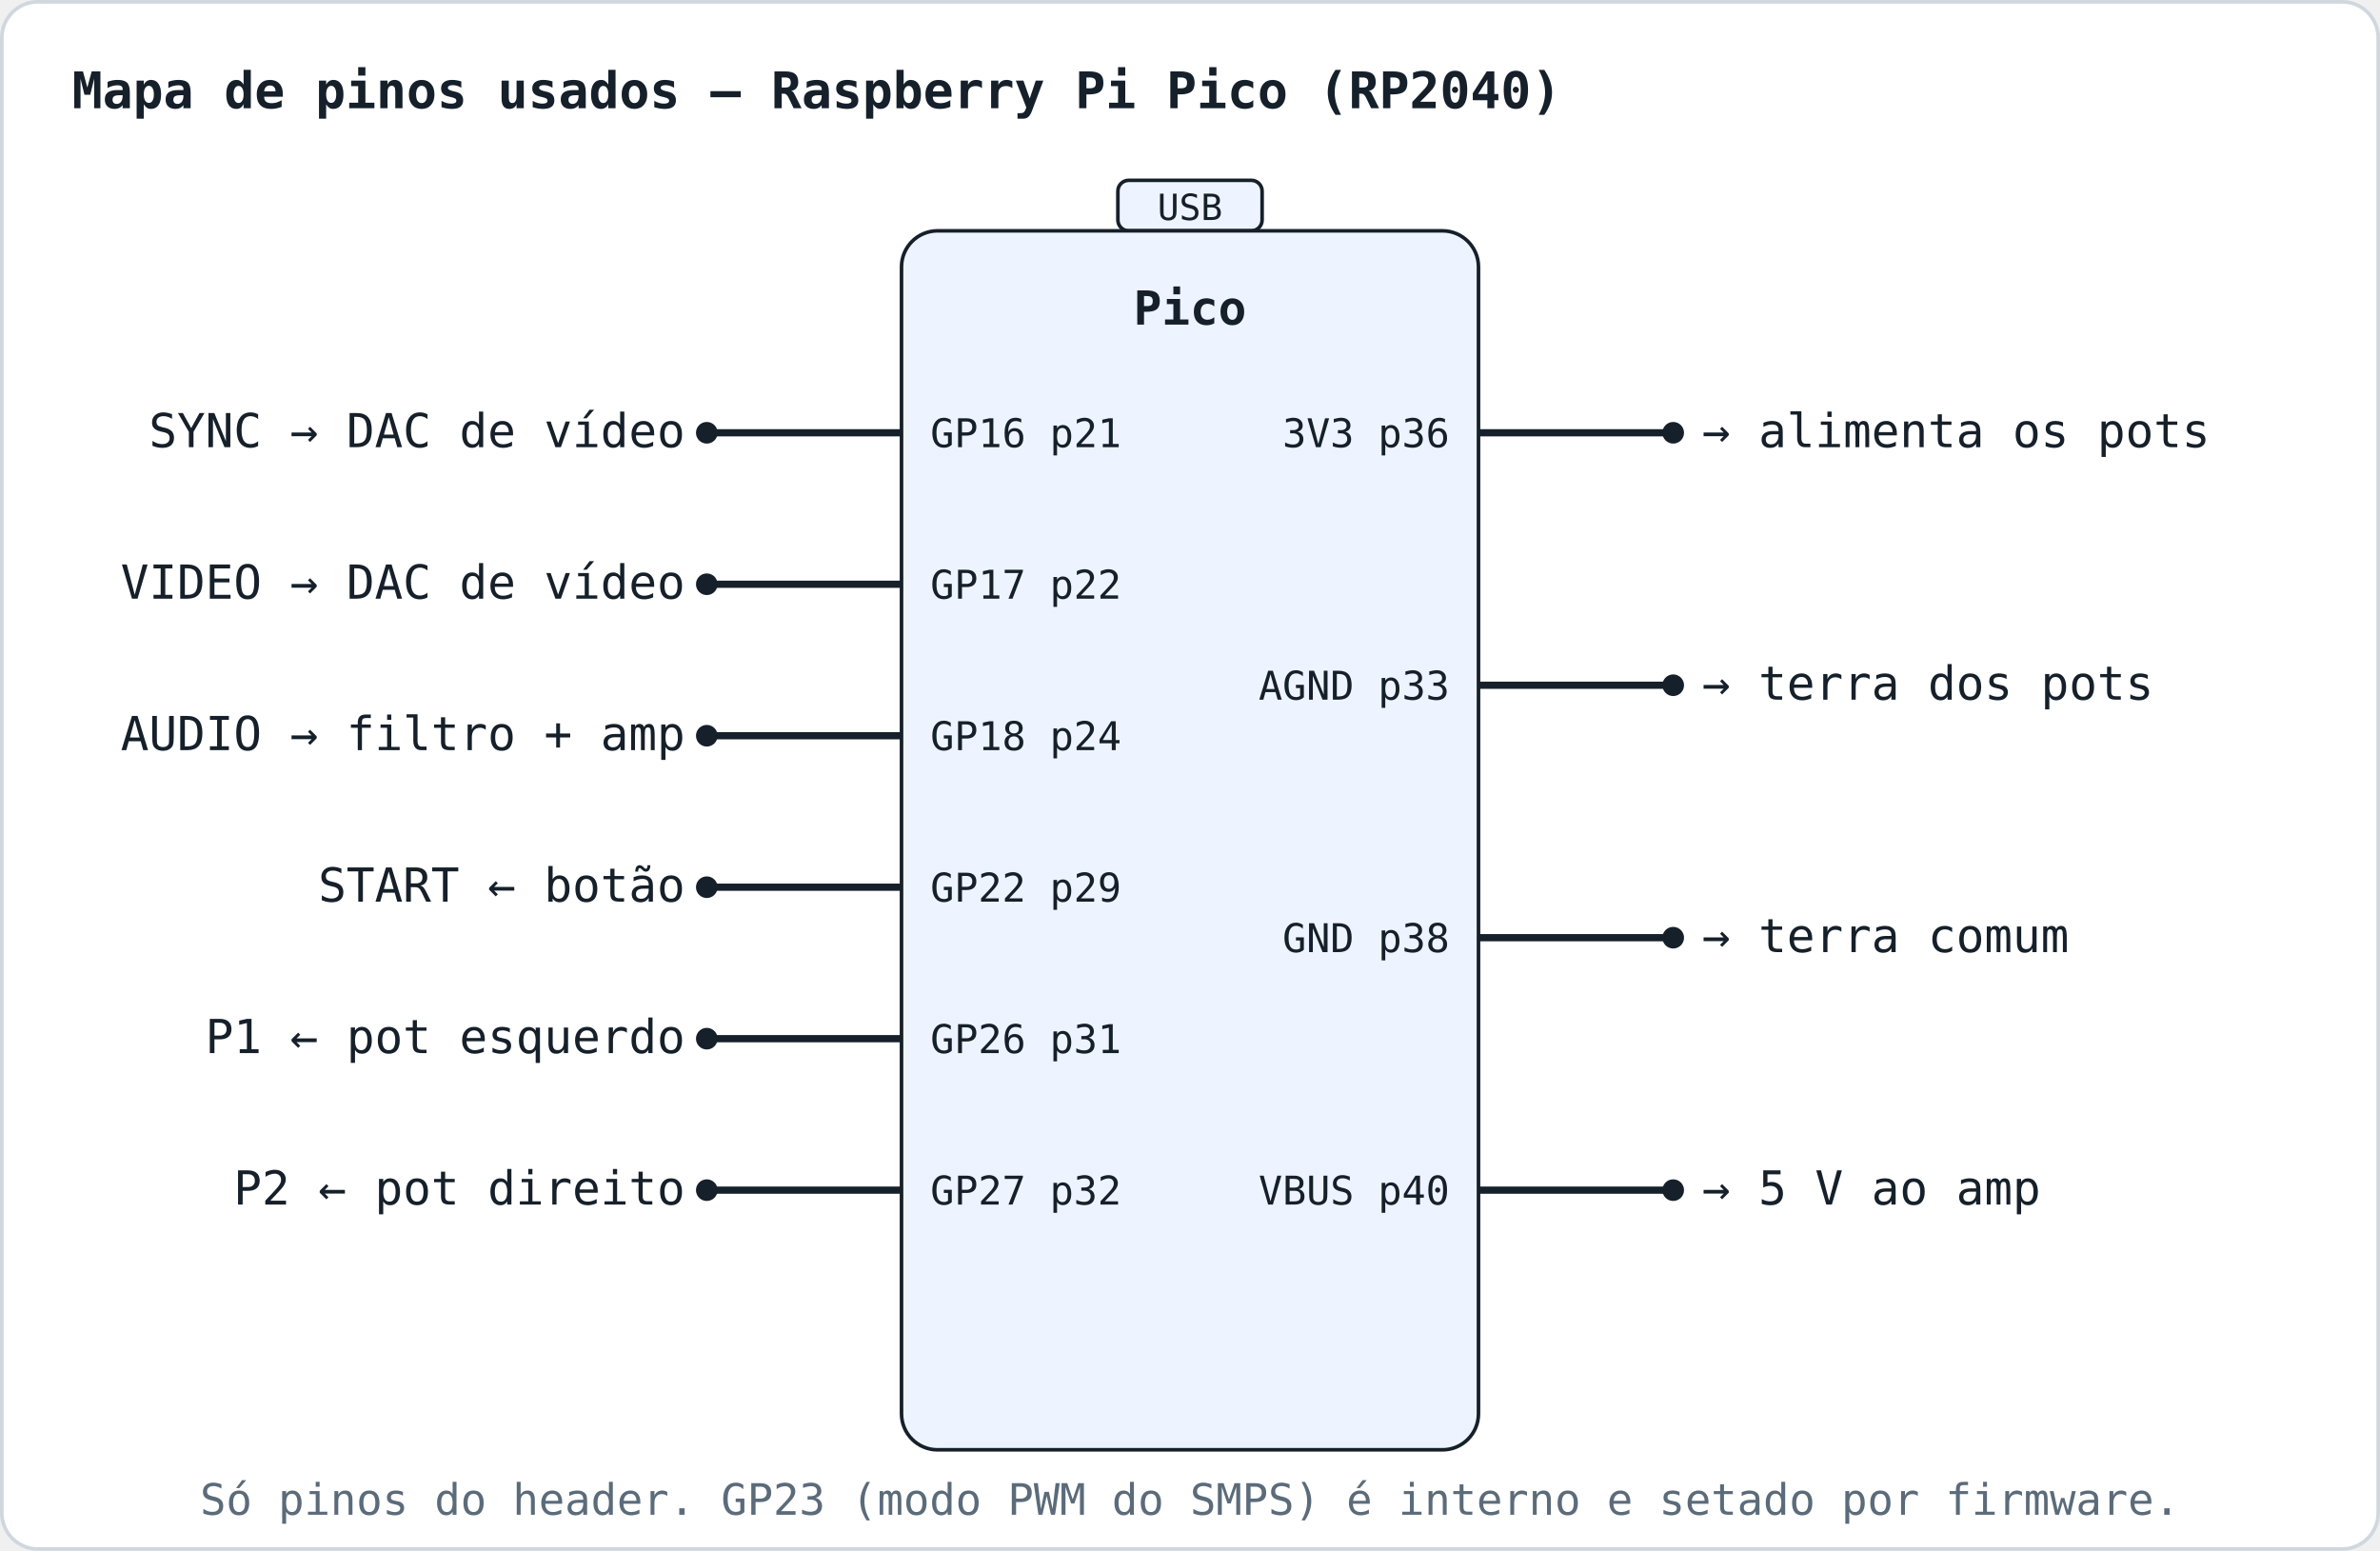
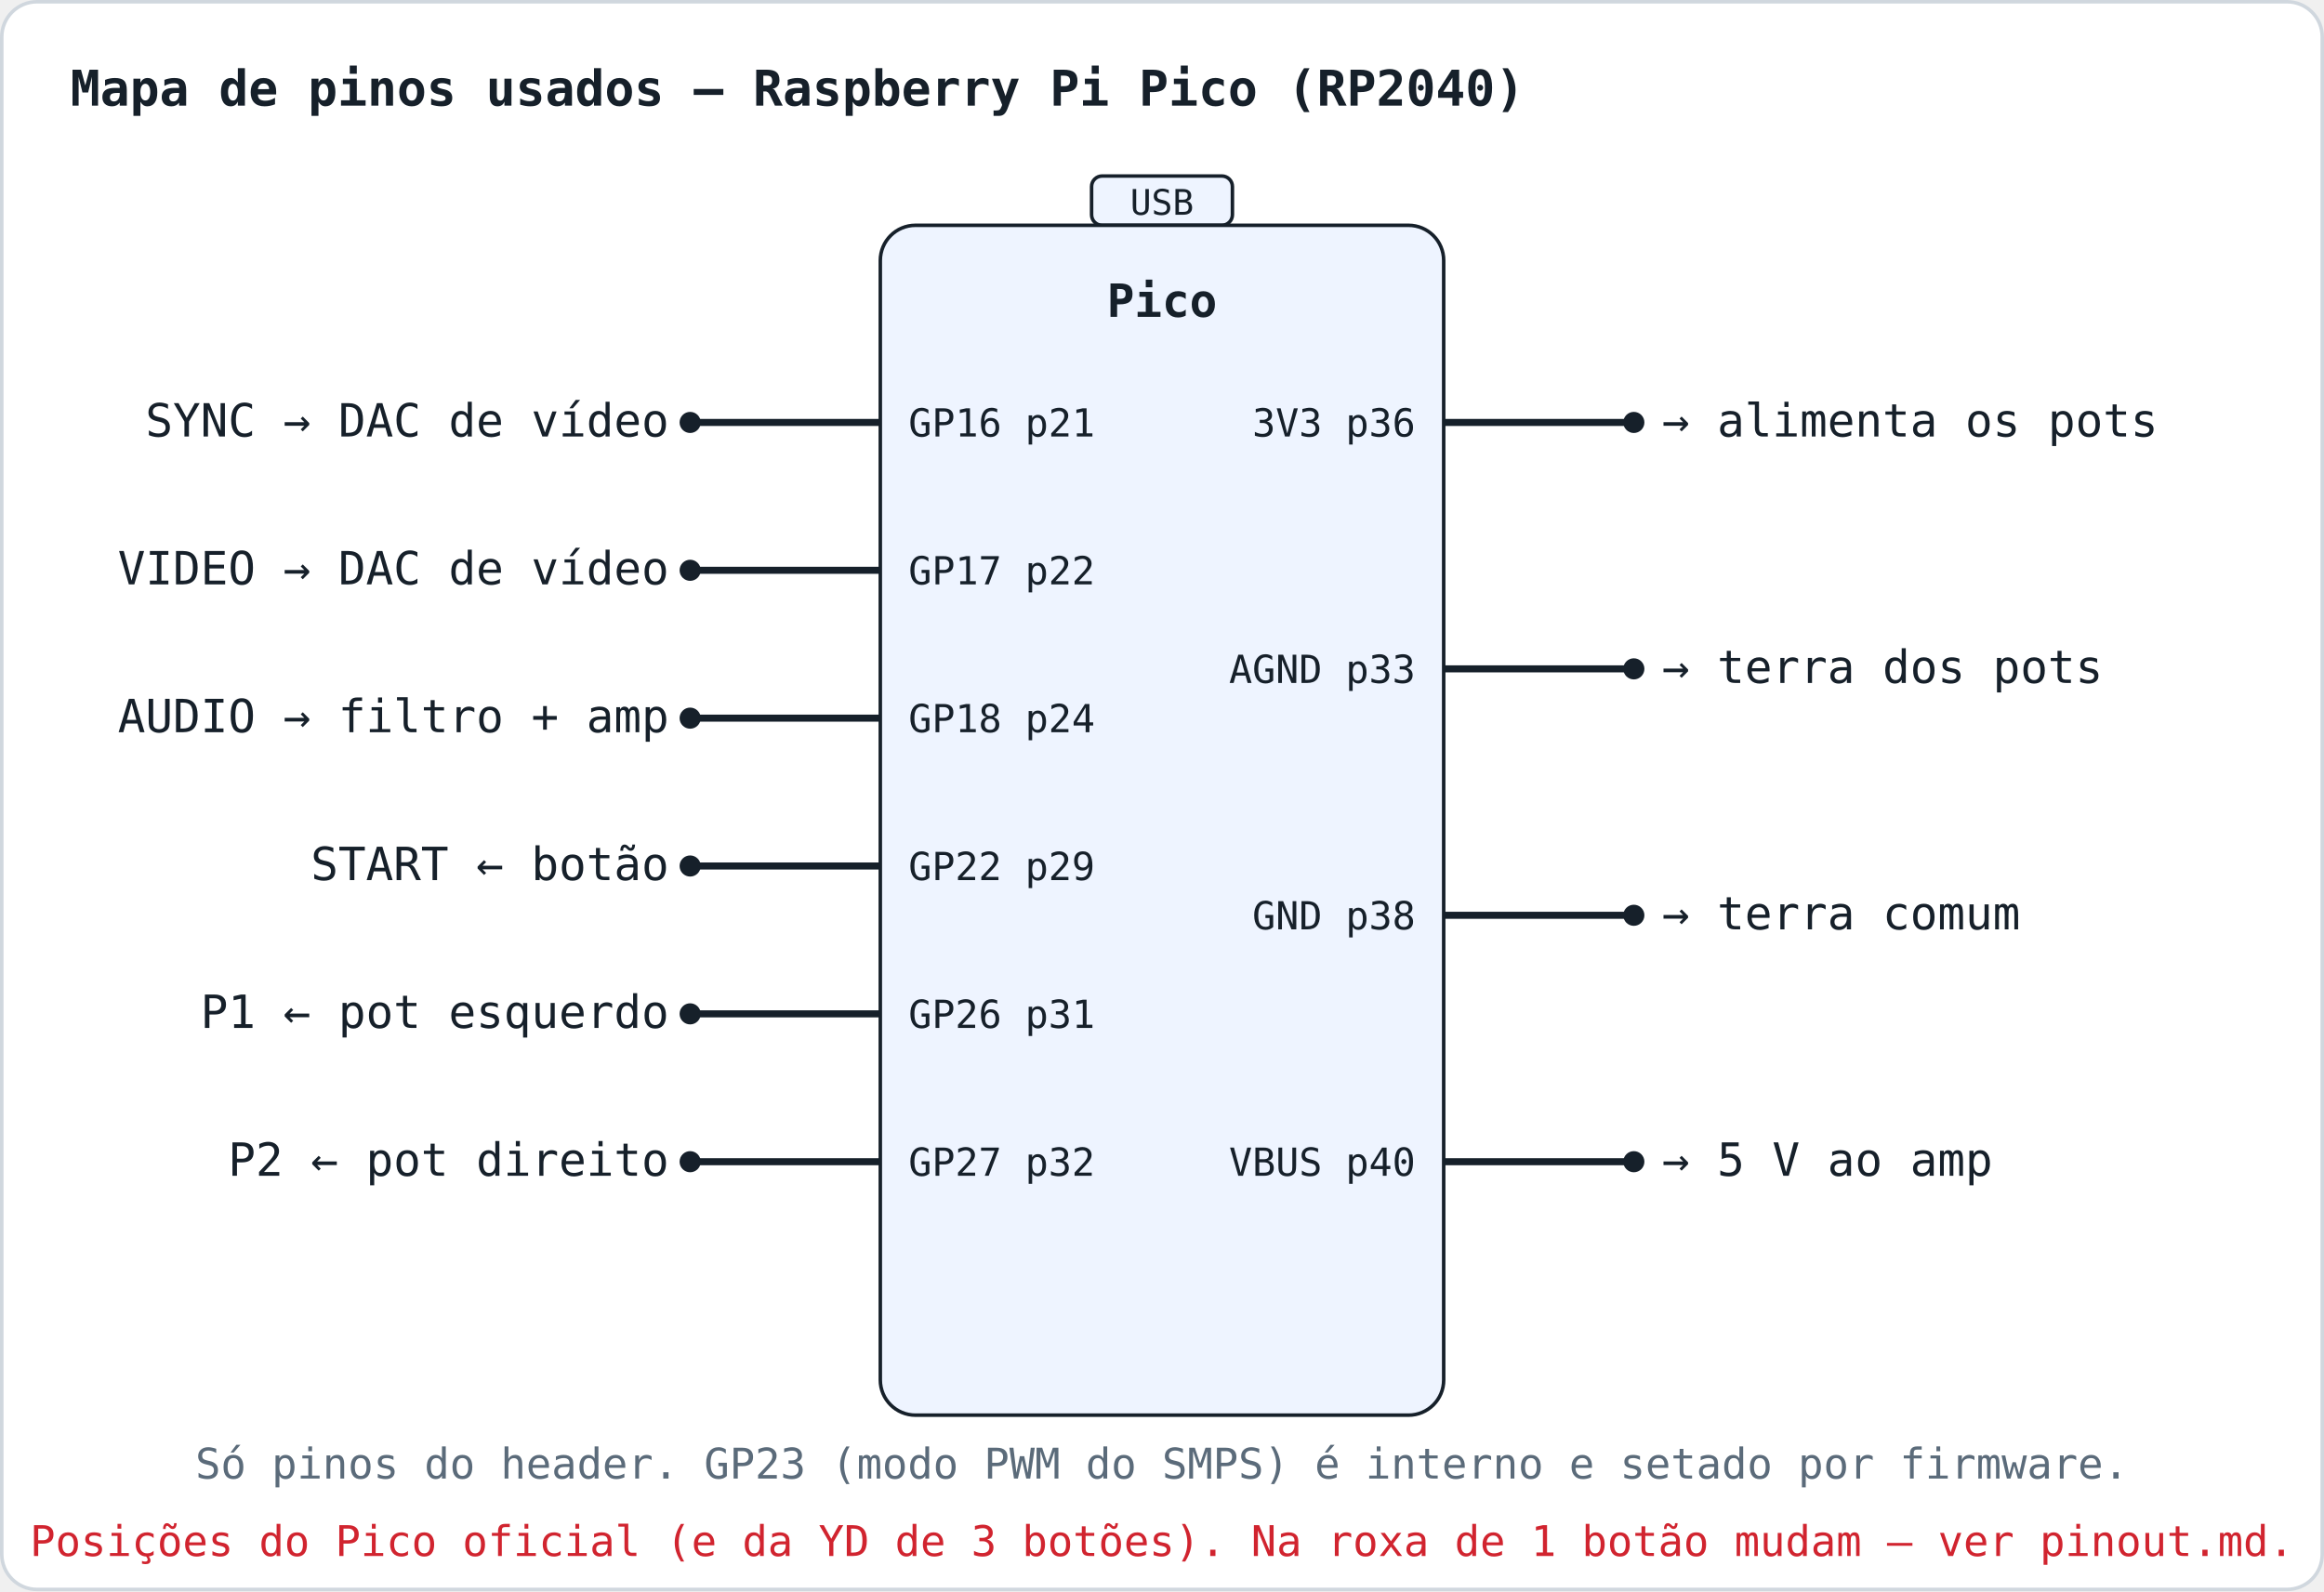
- <svg xmlns="http://www.w3.org/2000/svg" viewBox="0 0 660 430" font-family="ui-monospace, SFMono-Regular, Menlo, Consolas, monospace" font-size="13">
-   <rect x="0.5" y="0.5" width="659" height="429" rx="10" fill="#ffffff" stroke="#d0d7de" />
+ <svg xmlns="http://www.w3.org/2000/svg" viewBox="0 0 660 452" font-family="ui-monospace, SFMono-Regular, Menlo, Consolas, monospace" font-size="13">
+   <rect x="0.5" y="0.5" width="659" height="451" rx="10" fill="#ffffff" stroke="#d0d7de" />
  <text x="20" y="30" font-size="14" font-weight="bold" fill="#16202a">Mapa de pinos usados — Raspberry Pi Pico (RP2040)</text>
  <rect x="310" y="50" width="40" height="14" rx="3" fill="#eef4ff" stroke="#16202a" />
  <text x="330" y="61" text-anchor="middle" font-size="10" fill="#16202a">USB</text>
  <rect x="250" y="64" width="160" height="338" rx="10" fill="#eef4ff" stroke="#16202a" />
  <text x="330" y="90" text-anchor="middle" font-weight="bold" fill="#16202a">Pico</text>
  <g stroke="#16202a" stroke-width="2">
    <line x1="250" y1="120" x2="196" y2="120" />
    <line x1="250" y1="162" x2="196" y2="162" />
    <line x1="250" y1="204" x2="196" y2="204" />
    <line x1="250" y1="246" x2="196" y2="246" />
    <line x1="250" y1="288" x2="196" y2="288" />
    <line x1="250" y1="330" x2="196" y2="330" />
  </g>
  <g fill="#16202a">
    <circle cx="196" cy="120" r="3" />
    <circle cx="196" cy="162" r="3" />
    <circle cx="196" cy="204" r="3" />
    <circle cx="196" cy="246" r="3" />
    <circle cx="196" cy="288" r="3" />
    <circle cx="196" cy="330" r="3" />
  </g>
  <g font-size="11" fill="#16202a">
    <text x="258" y="124">GP16 p21</text>
    <text x="258" y="166">GP17 p22</text>
    <text x="258" y="208">GP18 p24</text>
    <text x="258" y="250">GP22 p29</text>
    <text x="258" y="292">GP26 p31</text>
    <text x="258" y="334">GP27 p32</text>
  </g>
  <g text-anchor="end" fill="#16202a">
    <text x="190" y="124">SYNC  →  DAC de vídeo</text>
    <text x="190" y="166">VIDEO →  DAC de vídeo</text>
    <text x="190" y="208">AUDIO →  filtro + amp</text>
    <text x="190" y="250">START ←  botão</text>
    <text x="190" y="292">P1 ←  pot esquerdo</text>
    <text x="190" y="334">P2 ←  pot direito</text>
  </g>
  <g stroke="#16202a" stroke-width="2">
    <line x1="410" y1="120" x2="464" y2="120" />
    <line x1="410" y1="190" x2="464" y2="190" />
    <line x1="410" y1="260" x2="464" y2="260" />
    <line x1="410" y1="330" x2="464" y2="330" />
  </g>
  <g fill="#16202a">
    <circle cx="464" cy="120" r="3" />
    <circle cx="464" cy="190" r="3" />
    <circle cx="464" cy="260" r="3" />
    <circle cx="464" cy="330" r="3" />
  </g>
  <g font-size="11" fill="#16202a" text-anchor="end">
    <text x="402" y="124">3V3 p36</text>
    <text x="402" y="194">AGND p33</text>
    <text x="402" y="264">GND p38</text>
    <text x="402" y="334">VBUS p40</text>
  </g>
  <g fill="#16202a">
    <text x="472" y="124">→  alimenta os pots</text>
    <text x="472" y="194">→  terra dos pots</text>
    <text x="472" y="264">→  terra comum</text>
    <text x="472" y="334">→  5 V ao amp</text>
  </g>
  <text x="330" y="420" text-anchor="middle" fill="#5b6b7a" font-size="12">Só pinos do header. GP23 (modo PWM do SMPS) é interno e setado por firmware.</text>
+   <text x="330" y="442" text-anchor="middle" fill="#d1242f" font-size="12">Posições do Pico oficial (e da YD de 3 botões). Na roxa de 1 botão mudam — ver pinout.md.</text>
</svg>
